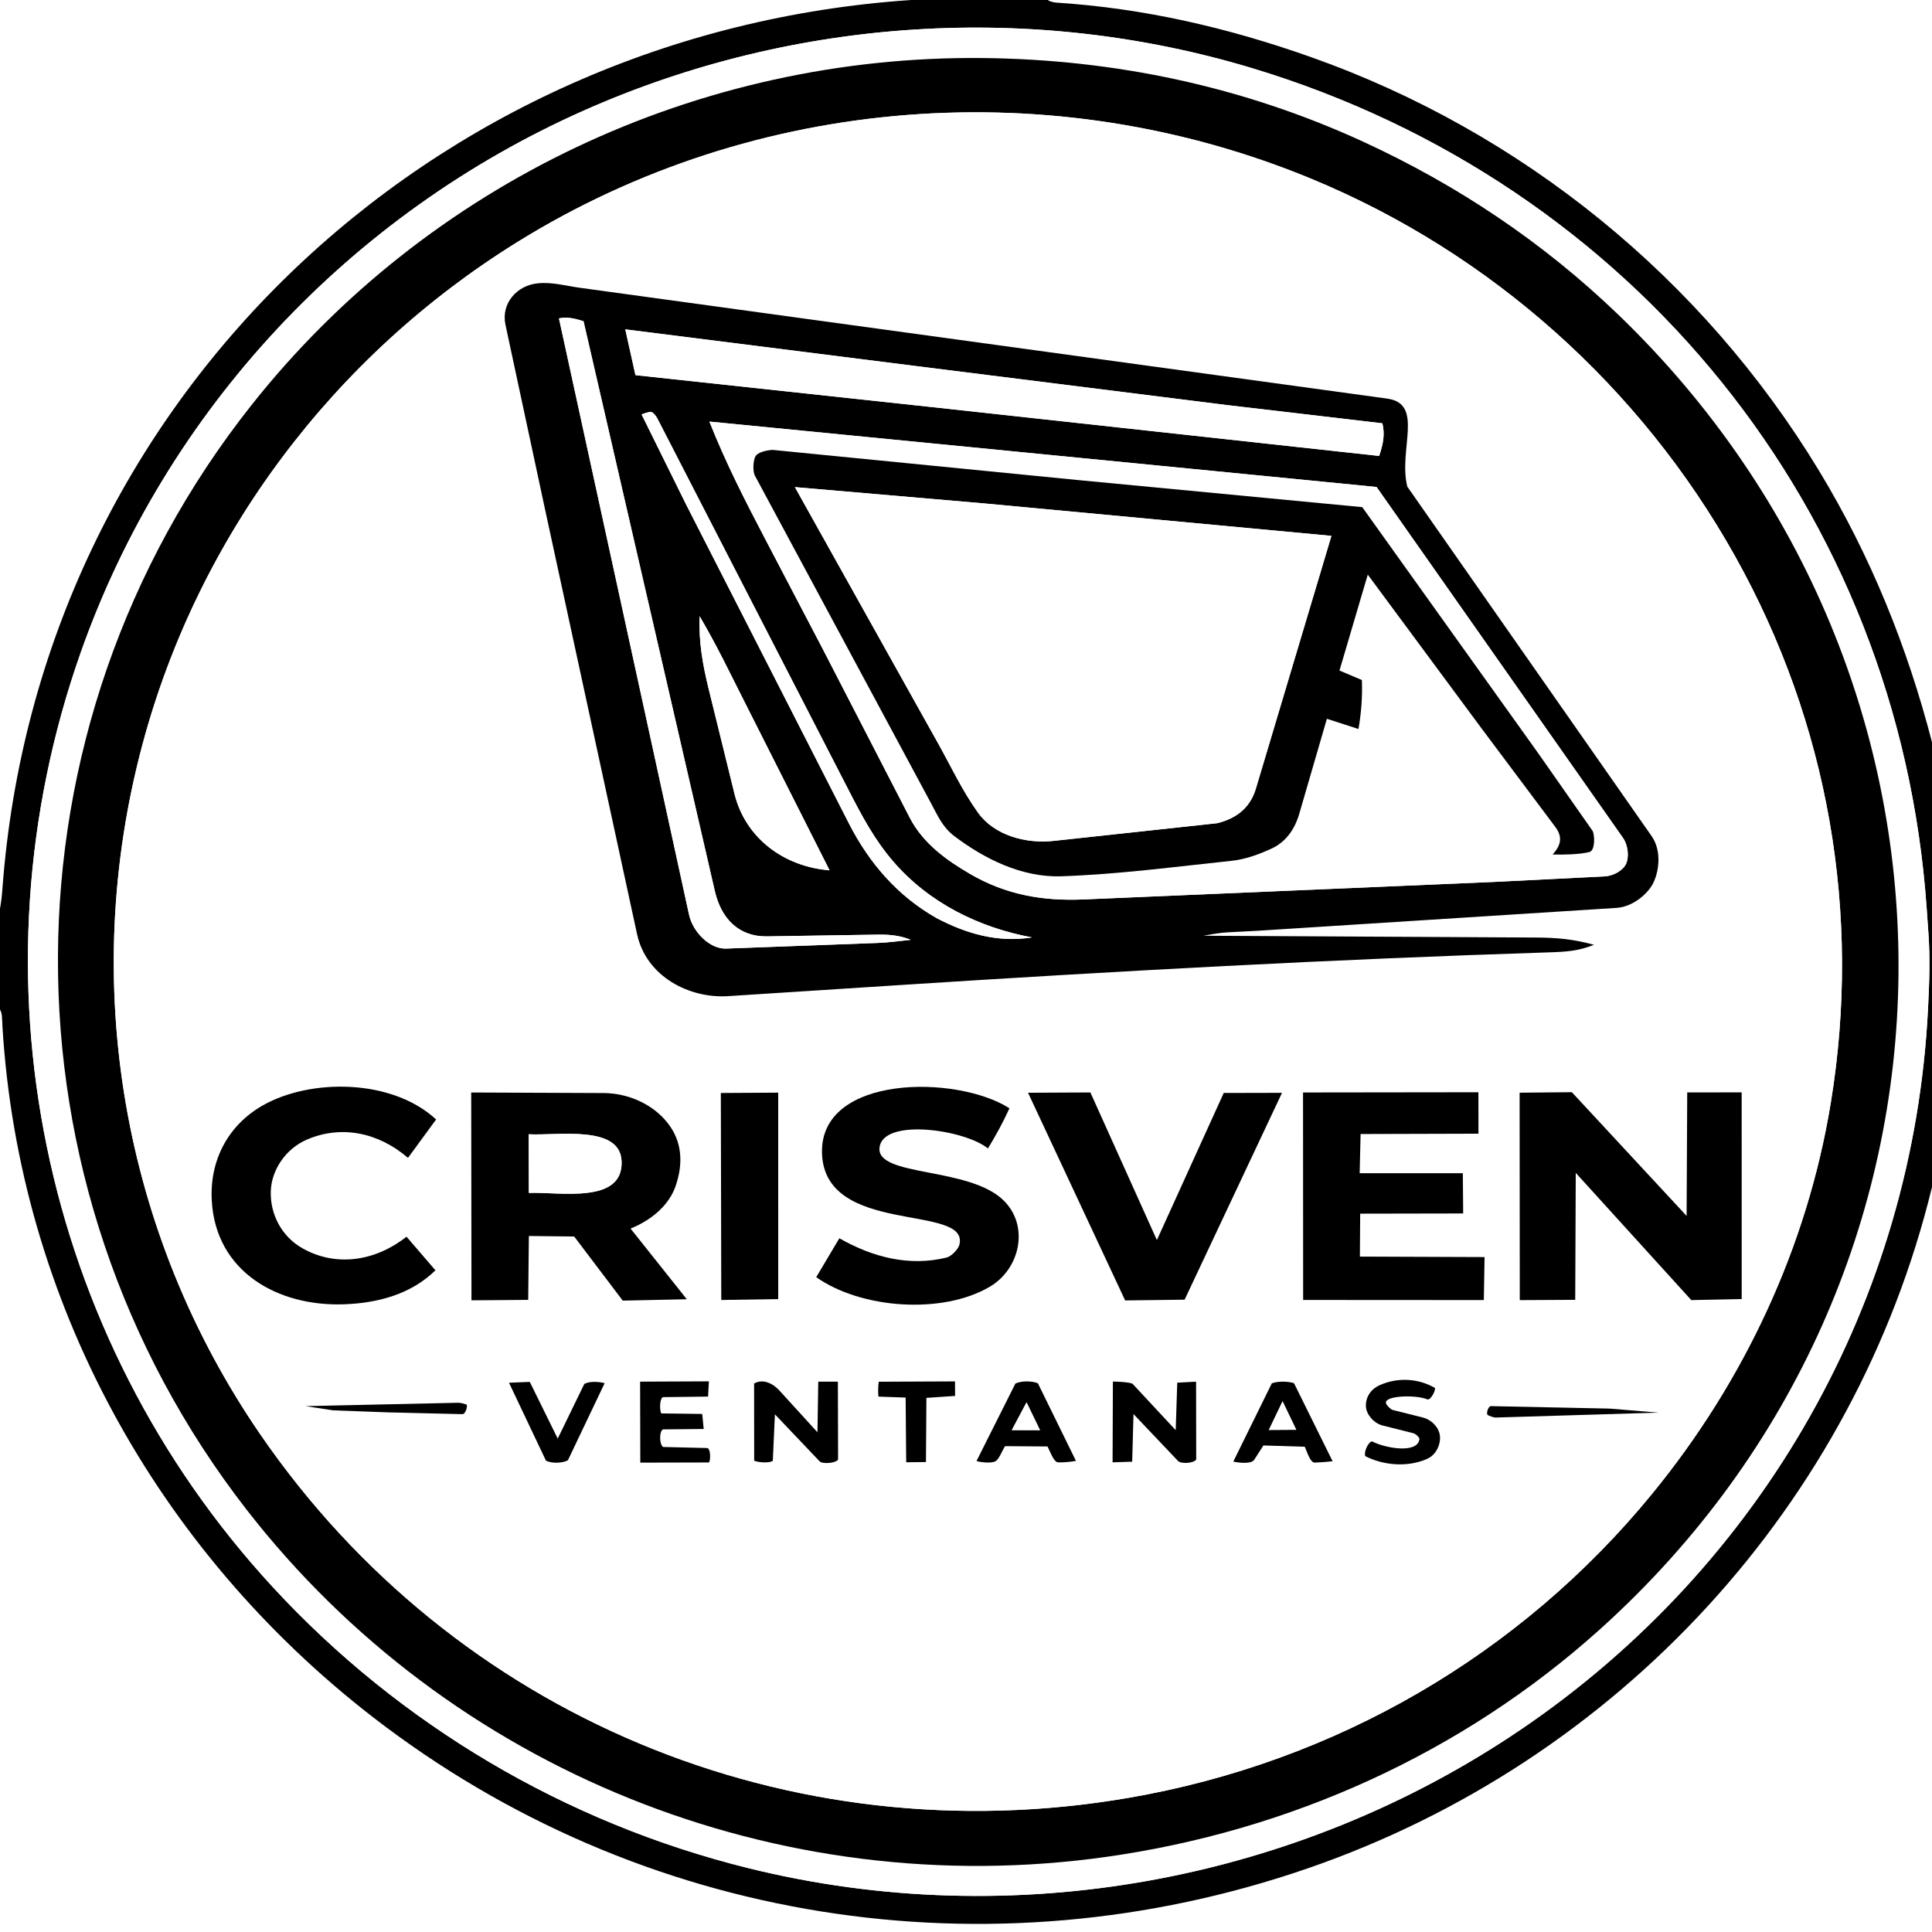
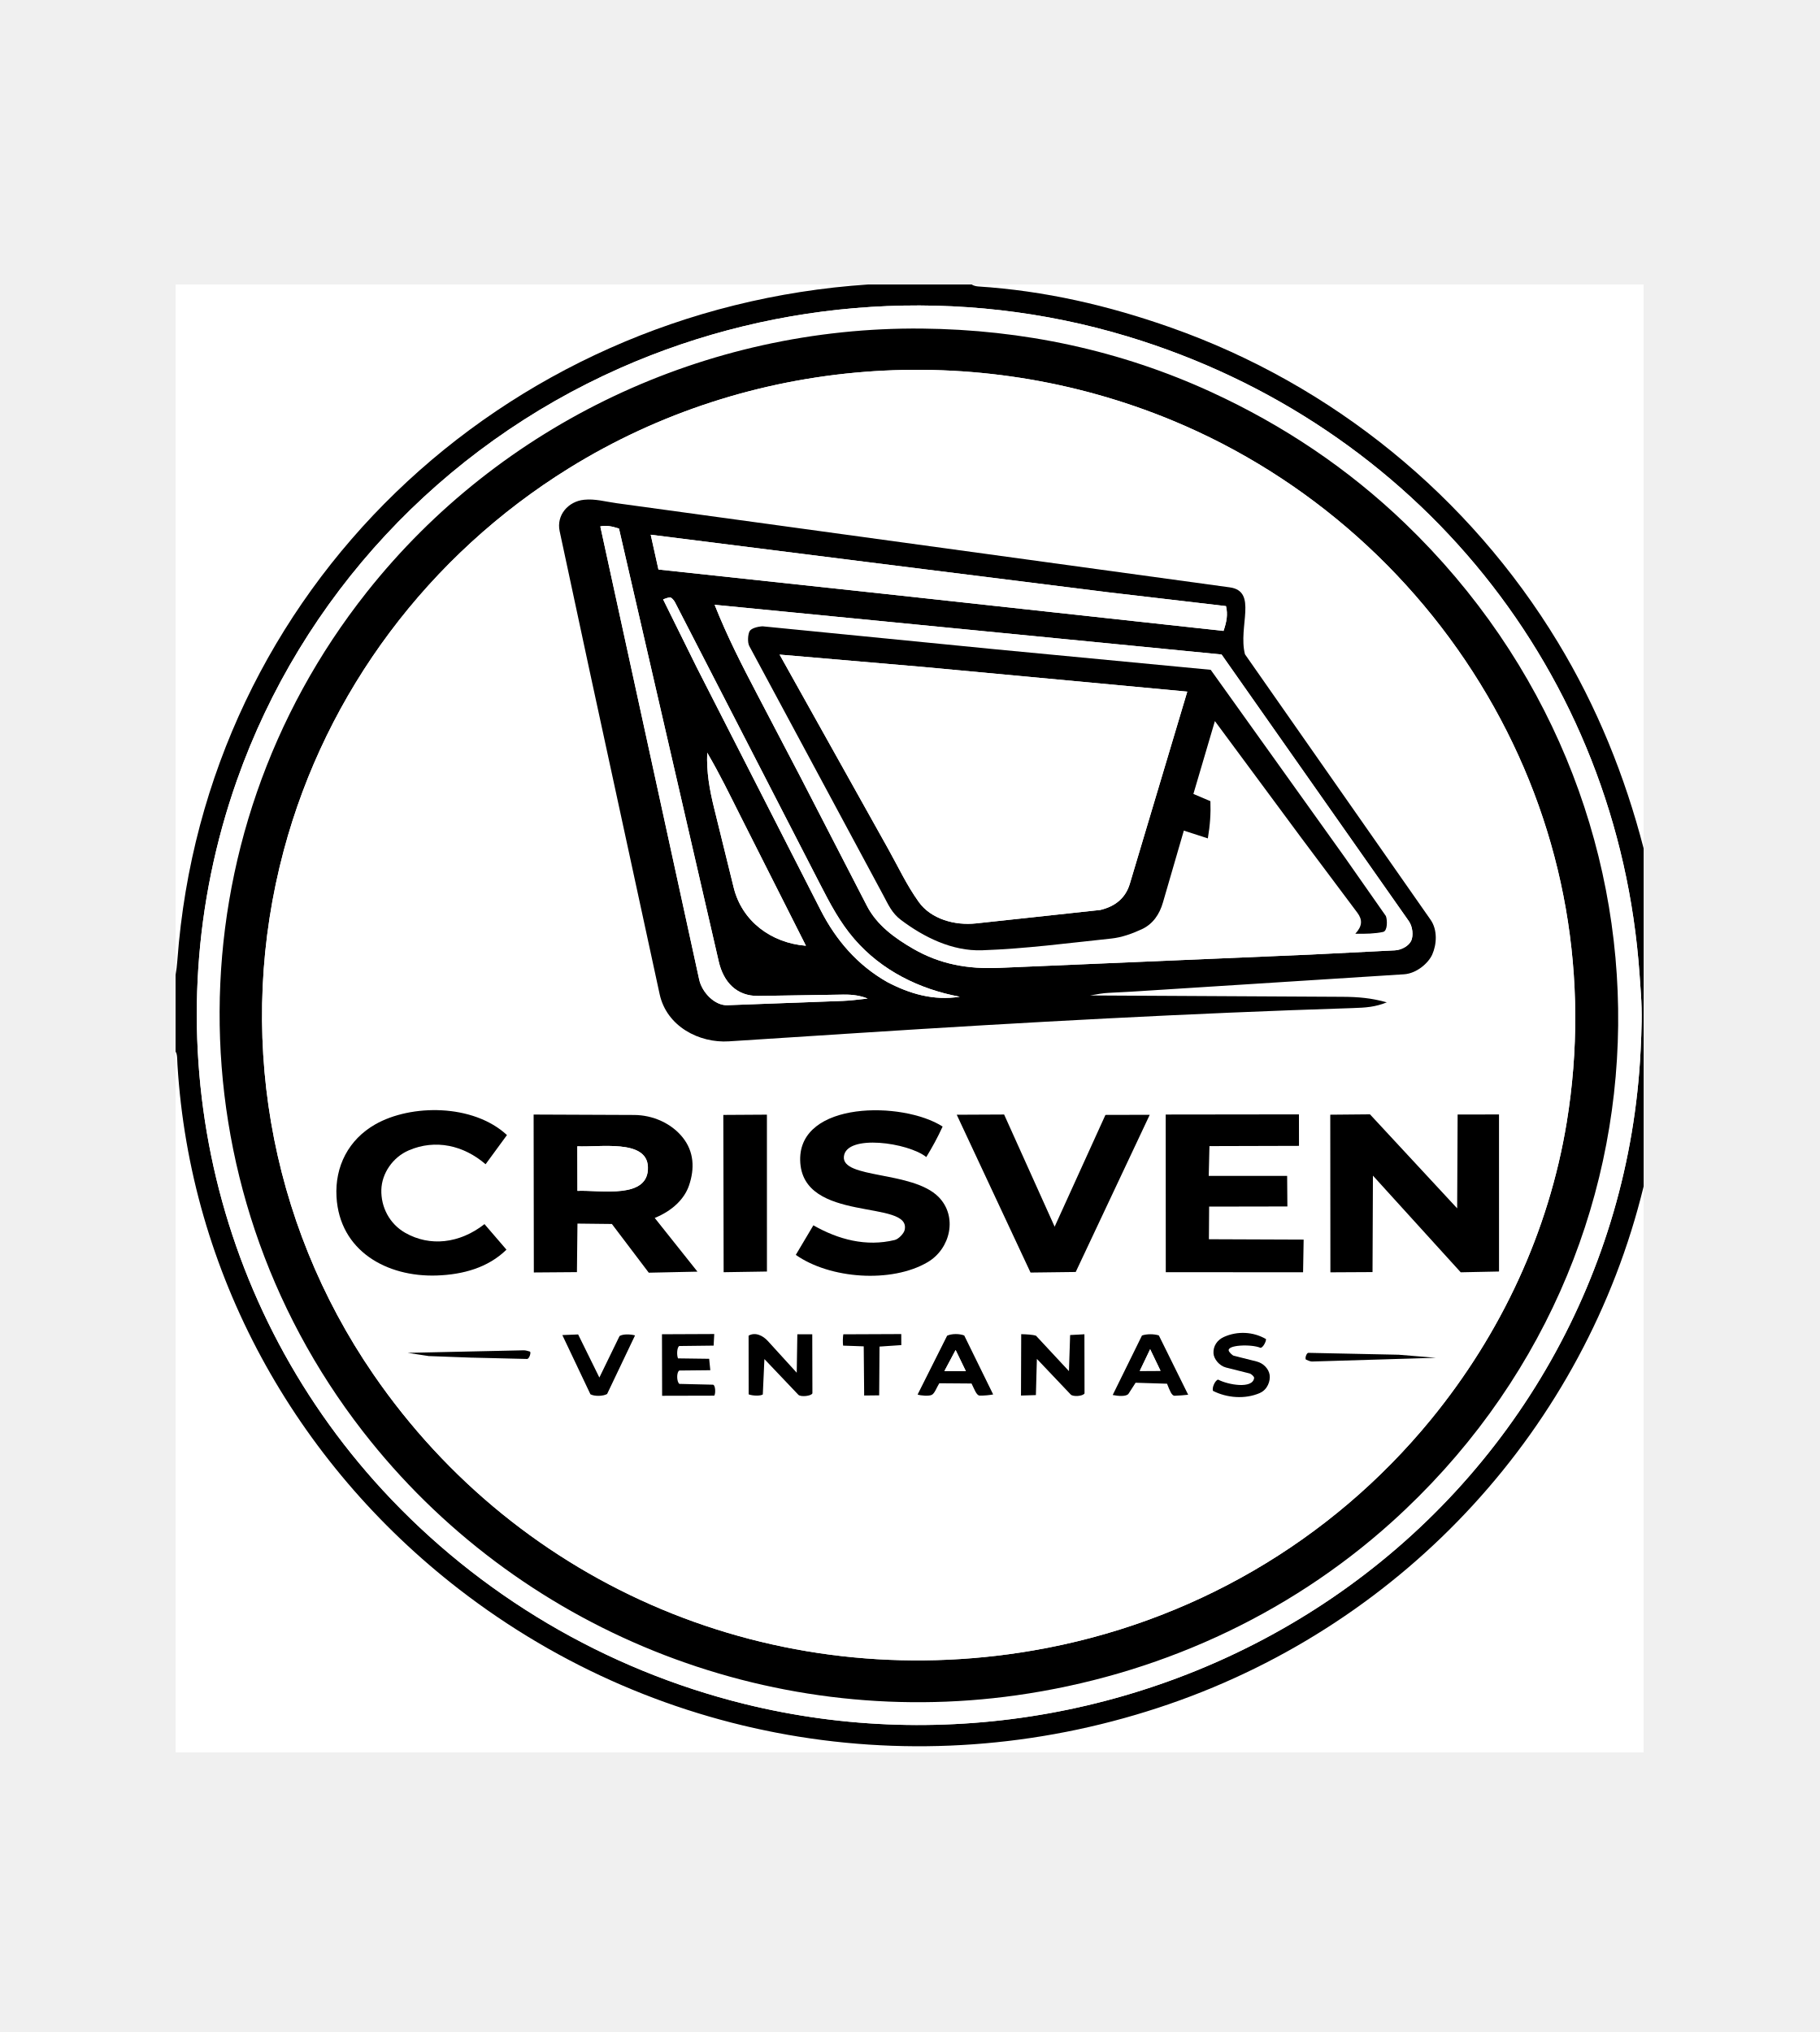
- <svg xmlns="http://www.w3.org/2000/svg" id="Layer_1" data-name="Layer 1" width="9.83in" height="9.83in" viewBox="0 0 708 708">
+ <svg xmlns="http://www.w3.org/2000/svg" id="Layer_1" data-name="Layer 1" viewBox="-84.68 -137.21 877.35 980.06">
  <path d="M708,435v273H0v-338c.89,1.29.73,3.49.9,6.18,6.07,100.37,56.47,191.77,135.85,253.15,97.76,75.59,225.76,95.65,342.58,55.31,113.92-39.33,200.39-133.48,228.67-249.64Z" fill="#fff" />
  <path d="M334,0C157.54,11.8,14.1,146.97.88,325.8c-.2,2.75-.48,5.05-.88,7.2V0h334Z" fill="#fff" />
  <path d="M384,0h324v272c-9.01-34.79-22.4-68.15-41.41-99.51-42.68-70.42-108.75-124.2-186.42-151.65-30.37-10.73-61.04-17.82-93.16-19.89-1.15-.07-2.76-.6-3.01-.95Z" fill="#fff" />
  <path d="M384,0c.25.35,1.87.88,3.01.95,32.12,2.07,62.78,9.15,93.16,19.89,77.68,27.45,143.74,81.23,186.42,151.65,19.01,31.36,32.4,64.72,41.41,99.51v163c-28.28,116.16-114.75,210.31-228.67,249.64-116.82,40.33-244.83,20.28-342.58-55.31C57.37,567.95,6.97,476.54.9,376.18c-.16-2.69-.01-4.89-.9-6.18v-37c.4-2.16.68-4.45.88-7.2C14.1,146.97,157.54,11.8,334,0h50ZM706.55,369.45c.48-9.88.78-18.19.14-27.38l-.65-9.25c-10.18-145.68-107.74-265.66-246.9-307.75C378.63.72,291.21,6.33,214.4,40.31,128.06,78.5,60.82,150.51,29.56,239.18c-41.77,118.47-14.76,250.07,70.39,342.41,46.45,50.37,107.14,86.38,174.25,103,97.04,24.03,200.98,5.03,283.31-50.91,88.34-60.03,143.79-157.17,149.04-264.22Z" />
  <path d="M706.55,369.45c-5.25,107.05-60.71,204.19-149.04,264.22-82.32,55.95-186.27,74.94-283.31,50.91-67.12-16.62-127.8-52.63-174.25-103C14.8,489.25-12.21,357.65,29.56,239.18c31.26-88.67,98.5-160.68,184.84-198.87C291.21,6.33,378.63.72,459.15,25.07c139.16,42.09,236.72,162.07,246.9,307.75l.65,9.25c.64,9.19.34,17.51-.14,27.38ZM586.43,596.97c144.07-129.75,145.19-348.42,6.45-481.8-27.39-26.33-58.64-47.26-93.18-63.17-44.02-20.27-91.13-30.24-139.61-30.73-104.08-1.06-203.39,45.74-267.83,127.06C-1.89,267.14-2.35,433.9,90.37,553.24c74.35,95.69,195,144.15,315.08,127.22,66.88-9.43,130.23-37.8,180.97-83.49Z" fill="#fff" />
  <path d="M586.43,596.97c-50.74,45.7-114.09,74.06-180.97,83.49-120.08,16.93-240.74-31.54-315.08-127.22C-2.35,433.9-1.89,267.14,92.26,148.33,156.7,67.01,256.01,20.21,360.09,21.27c48.47.49,95.59,10.46,139.61,30.73,34.54,15.91,65.78,36.83,93.18,63.17,138.75,133.38,137.62,352.06-6.45,481.8ZM413.49,658.85c75.81-13.03,143.57-52.37,191.9-111.38,33.81-41.29,56.88-90.59,65.52-143.33,11.35-69.29-.88-139.12-35.04-200.25-34.66-62.02-89.51-111.14-155.22-138.33-94.81-39.22-203.89-30.92-290.98,23.09-67.44,41.83-116.98,107.63-137.47,184.21-23.24,86.87-7.57,178.92,43.25,252.86,70.79,102.99,193.56,154.53,318.04,133.13Z" />
  <path d="M413.49,658.85c-124.49,21.4-247.26-30.13-318.04-133.13-50.82-73.94-66.49-166-43.25-252.86,20.49-76.58,70.02-142.38,137.47-184.21,87.09-54.01,196.17-62.31,290.98-23.09,65.71,27.19,120.57,76.31,155.22,138.33,34.16,61.13,46.39,130.96,35.04,200.25-8.64,52.74-31.71,102.04-65.52,143.33-48.32,59.01-116.08,98.35-191.9,111.38ZM441.1,342.91c3.7-.67,6.04-1.1,8.82-1.24l11.23-.59,131.28-8.37c6.1-.39,11.78-5.39,13.63-9.53,2.19-4.92,2.63-11.86-.81-16.78l-89.51-128.04c-3.4-13.38,6.3-30.4-7.35-32.27l-295.62-40.58c-5.72-.78-10.34-2.21-15.72-1.67-7.65.77-13.47,7.39-11.81,15.15l14.44,67.36,33.78,155.94c3.38,15.62,19.13,23.68,33.4,22.76l63.43-4.09c79.44-5.12,158.06-9.43,237.54-11.96,6.05-.19,10.67-.48,16.31-2.75-7.44-2.1-13.77-2.63-21.29-2.67l-121.74-.66ZM148.98,453.21c-11.99,9.41-26.35,10.98-38.23,4.2-7.61-4.34-11.76-12.46-11.52-20.81.23-7.83,5.47-15.65,13.26-18.99,12.83-5.51,26.41-2.43,37.02,6.71l10.3-14.07c-16.33-15.11-46.27-14.98-63.53-5.14-12.84,7.32-19.5,20.27-18.67,34.92,1.47,26.08,24.24,38.8,48.45,37.95,12.48-.44,24.59-3.72,33.51-12.45l-10.59-12.31ZM362.66,471.57c11.12-6.52,14.62-22.14,5.24-31.54-12.59-12.62-46.9-8.31-45.59-19.5s31.04-6.67,39.74.32c2.92-4.81,5.51-9.49,7.87-14.71-19.36-12.37-69.31-12.32-68.69,16.26.67,30.83,54.25,18.46,50.34,33.78-.4,1.56-2.85,4.21-4.71,4.67-13.76,3.38-27.2-.18-39.27-7.07l-8.47,14.25c16.42,11.58,46.11,13.76,63.54,3.54ZM228.2,476.61l23.48-.5-20.61-25.9c8.53-3.46,14.3-9.15,16.52-15.6,2.85-8.29,2.15-16.72-3.02-23.21-5.44-6.83-14.38-10.81-23.41-10.85l-48.48-.2.1,76.15,20.78-.16.25-23.41,16.61.19,17.78,23.48ZM285.19,476.06v-75.65s-21.03.14-21.03.14l.16,75.84,20.87-.33ZM448.45,400.53l-24.5,53.92-24.36-54.1-22.84.11,35.58,76.1,21.79-.26,35.69-75.8-21.35.04ZM536.19,444.68l-.12-14.74h-37.8s.34-14.37.34-14.37l43.19-.12v-15.18s-64.27.08-64.27.08l.04,76.03,66.21.03.27-15.75-45.69-.17.11-15.74,37.74-.07ZM638.26,476.05v-75.74s-19.95.03-19.95.03l-.23,45.27-42.06-45.35-19.14.18.07,76.02,20.31-.12.2-46.52,42.33,46.63,18.47-.38ZM214.13,507.18l-9.74,20.03-10.24-20.79-7.61.31,13.54,28.54c1.94,1.05,6.04.99,8.04-.13l13.47-28.26c-2.5-.65-5.82-.69-7.45.31ZM257.88,523.66l-.55-5.49-15.03-.2c-.67-1.59-.54-5.35.61-5.97l16.57-.2.3-5.58-25.2.11.07,29.67,25.14-.06c.74-1,.57-5.25-.65-5.28l-16.17-.39c-1.38-1.02-1.42-5.71-.04-6.45l14.95-.15ZM307.11,534.8l-.07-28.48h-7.19s-.29,18.55-.29,18.55l-13.97-15.33c-2.31-2.54-6.02-4.43-9.25-2.54l.03,28.29c2.02.76,5.59.85,6.82.05l.77-17.07,16.38,17.23c1.1,1.16,6.31.63,6.76-.71ZM339.31,535.78l.17-23.53,10.51-.71-.03-5.32-27.93.12c-.26,1.25-.3,4.22-.11,5.45l9.95.35.21,23.71,7.22-.08ZM383.87,530.07c1.34,2.65,2.35,5.77,3.92,5.83,1.87.07,4.85-.23,6.5-.55l-13.95-28.44c-2.31-.91-6.08-.91-8.24.11l-14.24,28.38c1.43.49,5.4.9,6.86.13s2.3-3.52,3.6-5.58l15.55.12ZM438.35,534.86l-.05-28.52-6.89.37-.57,17.41-15.88-17.07c-1.62-.55-4.52-.69-7.14-.76l-.11,29.6,7.18-.23.48-17.46,16.32,17.19c1.12,1.18,5.82.84,6.65-.52ZM478.15,530.17c1.3,3.2,2.21,5.84,3.68,5.8,1.75-.05,4.78-.28,6.5-.49l-14.14-28.6c-2.29-.76-5.88-.77-8.13.04l-14.11,28.68c2.4.53,6.65.89,7.63-.63l3.4-5.28,15.16.47ZM522.98,534.63c3.59-1.57,5.11-5.74,4.64-8.71s-3.04-5.63-6.28-6.44l-10.99-2.76c-.75-.19-2.04-1.58-2.35-2.18-1.59-3.12,10.87-3.54,15.18-1.66,1.21.07,2.87-3.16,2.67-4.22-6.22-3.6-13.72-3.92-20.21-1.04-3.32,1.47-5.3,4.45-5.09,7.94.16,2.73,2.81,6.02,6.07,6.84l11.29,2.84c.81.2,2.34,1.49,2.24,2.21-.7,5.4-12.59,3.29-17.37.78-1.41.25-3.11,3.95-2.45,5.43,6.61,3.36,15.36,4.18,22.64,1ZM142.89,517.6l26.62.64c1.07.03,2.12-3.29,1.35-3.56-.56-.21-2.13-.63-2.89-.61l-56,1.23,10.11,1.54,20.82.77ZM607.8,517.67l-17.88-1.47-43.59-.91c-.97-.02-1.83,2.88-1.12,3.27.54.29,2.18.92,2.81.91l59.77-1.8Z" fill="#fff" />
  <path d="M441.1,342.91l121.74.66c7.52.04,13.85.57,21.29,2.67-5.64,2.27-10.26,2.56-16.31,2.75-79.48,2.54-158.11,6.84-237.54,11.96l-63.43,4.09c-14.26.92-30.01-7.14-33.4-22.76l-33.78-155.94-14.44-67.36c-1.66-7.77,4.16-14.39,11.81-15.15,5.38-.54,10.01.89,15.72,1.67l295.62,40.58c13.64,1.87,3.94,18.89,7.35,32.27l89.51,128.04c3.44,4.92,2.99,11.87.81,16.78-1.84,4.14-7.53,9.14-13.63,9.53l-131.28,8.37-11.23.59c-2.78.15-5.11.57-8.82,1.24ZM322.31,342.5l-41.19.65c-10.61.17-16.89-6.74-19.17-16.61l-48.11-208.81c-3.5-1.14-6.28-1.67-9.01-1.04l47.68,218.54c1.38,6.3,7.59,12.61,13.56,12.39l55.69-2.07c3.74-.14,7.2-.62,12.01-1.14-3.34-1.35-7.12-1.97-11.47-1.9ZM506.59,155.12l-57.03-6.69-114.61-14.38-105.81-13.36,3.73,16.78,109.09,11.75,163.44,17.86c1.5-4.4,2.16-7.85,1.19-11.97ZM378.14,343.53c-19.37-3.62-37.64-12.58-50.8-27.82-6.87-7.97-11.46-16.62-16.33-26.1l-70.16-136.33c-.51-.99-1.7-2.39-2.45-2.34s-2.47.58-3.28.95l16.29,32.95,59.68,116.92c7.5,14.69,17.95,26.65,32.12,34.69,10.93,5.74,22.39,9.06,34.93,7.1ZM547.32,323.2l40.73-2.04c3.19-.16,6.81-2.17,7.91-4.74,1-2.32.75-6.59-1.2-9.37l-90.3-128.59-49.18-4.83-195.31-19.14c6.2,15.6,13.14,29.06,20.55,43.22l20.94,40.02,31.93,61.92c4.85,9.41,13.47,15.6,22.25,20.69,13.03,7.55,26.41,9.91,41.42,9.27l150.27-6.41ZM304,318.94l-31.44-62.28c-5.28-10.46-9.91-20.16-16.17-30.83-.39,9.24,1.11,17.71,3.3,26.62l9.46,38.42c4,16.24,18.04,26.7,34.84,28.07Z" />
  <polygon points="638.26 476.05 619.79 476.43 577.45 429.81 577.25 476.33 556.94 476.44 556.88 400.43 576.02 400.25 618.08 445.6 618.3 400.34 638.25 400.31 638.26 476.05" />
  <path d="M228.2,476.61l-17.78-23.48-16.61-.19-.25,23.41-20.78.16-.1-76.15,48.48.2c9.03.04,17.97,4.03,23.41,10.85s5.87,14.92,3.02,23.21c-2.22,6.45-7.99,12.13-16.52,15.6l20.61,25.9-23.48.5ZM227.79,425.51c-.55-13.42-23.53-9.26-34.04-9.85l.06,21.5c11.2-.47,34.64,4.26,33.99-11.65Z" />
  <path d="M362.66,471.57c-17.43,10.22-47.12,8.04-63.54-3.54l8.47-14.25c12.08,6.89,25.52,10.45,39.27,7.07,1.86-.46,4.31-3.11,4.71-4.67,3.91-15.32-49.68-2.95-50.34-33.78-.62-28.58,49.33-28.63,68.69-16.26-2.37,5.22-4.96,9.9-7.87,14.71-8.7-6.99-38.48-11.2-39.74-.32s33.01,6.89,45.59,19.5c9.38,9.4,5.88,25.03-5.24,31.54Z" />
  <polygon points="536.19 444.68 498.45 444.75 498.34 460.49 544.03 460.67 543.76 476.42 477.55 476.38 477.51 400.35 541.77 400.27 541.79 415.45 498.6 415.57 498.26 429.94 536.07 429.94 536.19 444.68" />
  <path d="M148.98,453.21l10.59,12.31c-8.92,8.73-21.03,12.01-33.51,12.45-24.21.86-46.98-11.86-48.45-37.95-.83-14.65,5.84-27.6,18.67-34.92,17.25-9.84,47.2-9.97,63.53,5.14l-10.3,14.07c-10.6-9.14-24.19-12.21-37.02-6.71-7.79,3.34-13.04,11.16-13.26,18.99-.24,8.35,3.9,16.47,11.52,20.81,11.88,6.77,26.24,5.21,38.23-4.2Z" />
  <polygon points="448.45 400.53 469.8 400.48 434.11 476.28 412.32 476.55 376.74 400.45 399.58 400.34 423.95 454.45 448.45 400.53" />
  <polygon points="285.19 476.06 264.32 476.39 264.16 400.54 285.18 400.41 285.19 476.06" />
  <path d="M307.11,534.8c-.45,1.34-5.66,1.87-6.76.71l-16.38-17.23-.77,17.07c-1.23.8-4.8.7-6.82-.05l-.03-28.29c3.23-1.89,6.94,0,9.25,2.54l13.97,15.33.29-18.55h7.19s.07,28.48.07,28.48Z" />
  <path d="M438.35,534.86c-.83,1.36-5.53,1.7-6.65.52l-16.32-17.19-.48,17.46-7.18.23.11-29.6c2.61.07,5.52.21,7.14.76l15.88,17.07.57-17.41,6.89-.37.05,28.52Z" />
  <path d="M257.88,523.66l-14.95.15c-1.38.74-1.34,5.43.04,6.45l16.17.39c1.22.03,1.39,4.29.65,5.28l-25.14.06-.07-29.67,25.2-.11-.3,5.58-16.57.2c-1.14.62-1.28,4.38-.61,5.97l15.03.2.55,5.49Z" />
  <path d="M383.87,530.07l-15.55-.12c-1.3,2.07-2.21,4.86-3.6,5.58-1.47.76-5.43.36-6.86-.13l14.24-28.38c2.16-1.03,5.93-1.03,8.24-.11l13.95,28.44c-1.64.32-4.62.62-6.5.55-1.57-.06-2.57-3.18-3.92-5.83ZM381.12,524.1l-4.93-10.18-5.41,10.16,10.34.02Z" />
  <path d="M478.15,530.17l-15.16-.47-3.4,5.28c-.98,1.52-5.23,1.16-7.63.63l14.11-28.68c2.25-.81,5.84-.8,8.13-.04l14.14,28.6c-1.73.2-4.76.44-6.5.49-1.48.04-2.38-2.6-3.68-5.8ZM475.02,523.95l-5.01-10.42-5.02,10.48,10.03-.06Z" />
  <path d="M522.98,534.63c-7.28,3.18-16.03,2.36-22.64-1-.66-1.47,1.04-5.18,2.45-5.43,4.77,2.52,16.67,4.63,17.37-.78.09-.72-1.43-2.01-2.24-2.21l-11.29-2.84c-3.26-.82-5.9-4.11-6.07-6.84-.21-3.48,1.77-6.47,5.09-7.94,6.49-2.88,13.99-2.55,20.21,1.04.2,1.06-1.47,4.29-2.67,4.22-4.32-1.88-16.77-1.46-15.18,1.66.31.61,1.6,1.99,2.35,2.18l10.99,2.76c3.24.81,5.82,3.51,6.28,6.44s-1.05,7.14-4.64,8.71Z" />
  <path d="M214.13,507.18c1.63-1,4.95-.96,7.45-.31l-13.47,28.26c-2,1.13-6.1,1.19-8.04.13l-13.54-28.54,7.61-.31,10.24,20.79,9.74-20.03Z" />
  <path d="M339.31,535.78l-7.22.08-.21-23.71-9.95-.35c-.19-1.23-.15-4.2.11-5.45l27.93-.12.03,5.32-10.51.71-.17,23.53Z" />
  <path d="M142.89,517.6l-20.82-.77-10.11-1.54,56-1.23c.76-.02,2.33.41,2.89.61.76.28-.28,3.59-1.35,3.56l-26.62-.64Z" />
  <path d="M607.8,517.67l-59.77,1.8c-.63.02-2.27-.61-2.81-.91-.72-.39.15-3.29,1.12-3.27l43.59.91,17.88,1.47Z" />
  <path d="M547.32,323.2l-150.27,6.41c-15.01.64-28.39-1.72-41.42-9.27-8.78-5.09-17.39-11.28-22.25-20.69l-31.93-61.92-20.94-40.02c-7.41-14.16-14.36-27.63-20.55-43.22l195.31,19.14,49.18,4.83,90.3,128.59c1.95,2.78,2.21,7.05,1.2,9.37-1.11,2.57-4.73,4.58-7.91,4.74l-40.73,2.04ZM490.85,245.72l10.37-35.16,41.74,56.41,26.95,36c2.6,3.48,2.4,6.51-.95,10.16,4.85.09,9.58-.02,13.41-.88,2.18-.49,2.05-5.84,1.31-7.66l-19.89-28.41-64.59-90.34-104.21-9.93-111.92-11.05c-2.46.15-5.47.96-6.25,2.38s-1.11,5.34-.14,7.14l64.57,120.1c2.49,4.63,4.17,8.67,8.53,11.96,10.98,8.29,24.68,15.19,39.21,14.67,21.14-.75,41.34-3.47,62.25-5.66,5.12-.54,10.23-2.42,14.74-4.5,5.4-2.5,8.55-7.27,10.16-12.82l10.1-34.74,11.58,3.75c1.08-6.51,1.46-11.97,1.24-17.94l-8.22-3.49Z" fill="#fff" />
  <path d="M506.59,155.12c.97,4.11.31,7.57-1.19,11.97l-163.44-17.86-109.09-11.75-3.73-16.78,105.81,13.36,114.61,14.38,57.03,6.69Z" fill="#fff" />
  <path d="M322.31,342.5c4.35-.07,8.13.55,11.47,1.9-4.8.51-8.27,1-12.01,1.14l-55.69,2.07c-5.98.22-12.19-6.08-13.56-12.39l-47.68-218.54c2.73-.62,5.51-.09,9.01,1.04l48.11,208.81c2.28,9.88,8.56,16.78,19.17,16.61l41.19-.65Z" fill="#fff" />
  <path d="M304,318.94c-16.8-1.36-30.84-11.83-34.84-28.07l-9.46-38.42c-2.2-8.91-3.69-17.38-3.3-26.62,6.26,10.67,10.89,20.37,16.17,30.83l31.44,62.28Z" fill="#fff" />
  <path d="M378.14,343.53c-12.54,1.96-23.99-1.36-34.93-7.1-14.17-8.04-24.62-20-32.12-34.69l-59.68-116.92-16.29-32.95c.81-.36,2.53-.9,3.28-.95s1.94,1.35,2.45,2.34l70.16,136.33c4.88,9.48,9.46,18.14,16.33,26.1,13.15,15.25,31.43,24.21,50.8,27.82Z" fill="#fff" />
  <path d="M227.79,425.51c.65,15.92-22.78,11.18-33.99,11.65l-.06-21.5c10.51.58,33.5-3.58,34.04,9.85Z" fill="#fff" />
  <polygon points="381.12 524.1 370.78 524.07 376.19 513.91 381.12 524.1" fill="#fff" />
  <polygon points="475.02 523.95 464.99 524.01 470.01 513.53 475.02 523.95" fill="#fff" />
  <path d="M490.85,245.72l8.22,3.49c.22,5.97-.15,11.44-1.24,17.94l-11.58-3.75-10.1,34.74c-1.61,5.55-4.76,10.32-10.16,12.82-4.51,2.09-9.62,3.97-14.74,4.5-20.91,2.2-41.11,4.91-62.25,5.66-14.52.51-28.22-6.38-39.21-14.67-4.36-3.29-6.04-7.33-8.53-11.96l-64.57-120.1c-.97-1.8-.64-5.71.14-7.14s3.79-2.23,6.25-2.38l111.92,11.05,104.21,9.93,64.59,90.34,19.89,28.41c.74,1.82.87,7.18-1.31,7.66-3.83.86-8.56.97-13.41.88,3.36-3.65,3.56-6.68.95-10.16l-26.95-36-41.74-56.41-10.37,35.16ZM445.96,301.68c7.27-1.73,12.2-5.81,14.25-12.65l27.7-92.66-127.06-11.87-69.56-5.99,52.38,93.72c4.95,8.86,8.84,17.32,14.71,25.55,5.91,8.29,17.4,11.49,27.64,10.38l59.93-6.48Z" />
  <path d="M445.96,301.68l-59.93,6.48c-10.24,1.11-21.73-2.09-27.64-10.38-5.87-8.23-9.76-16.69-14.71-25.55l-52.38-93.72,69.56,5.99,127.06,11.87-27.7,92.66c-2.04,6.84-6.97,10.92-14.25,12.65Z" fill="#fff" />
</svg>
